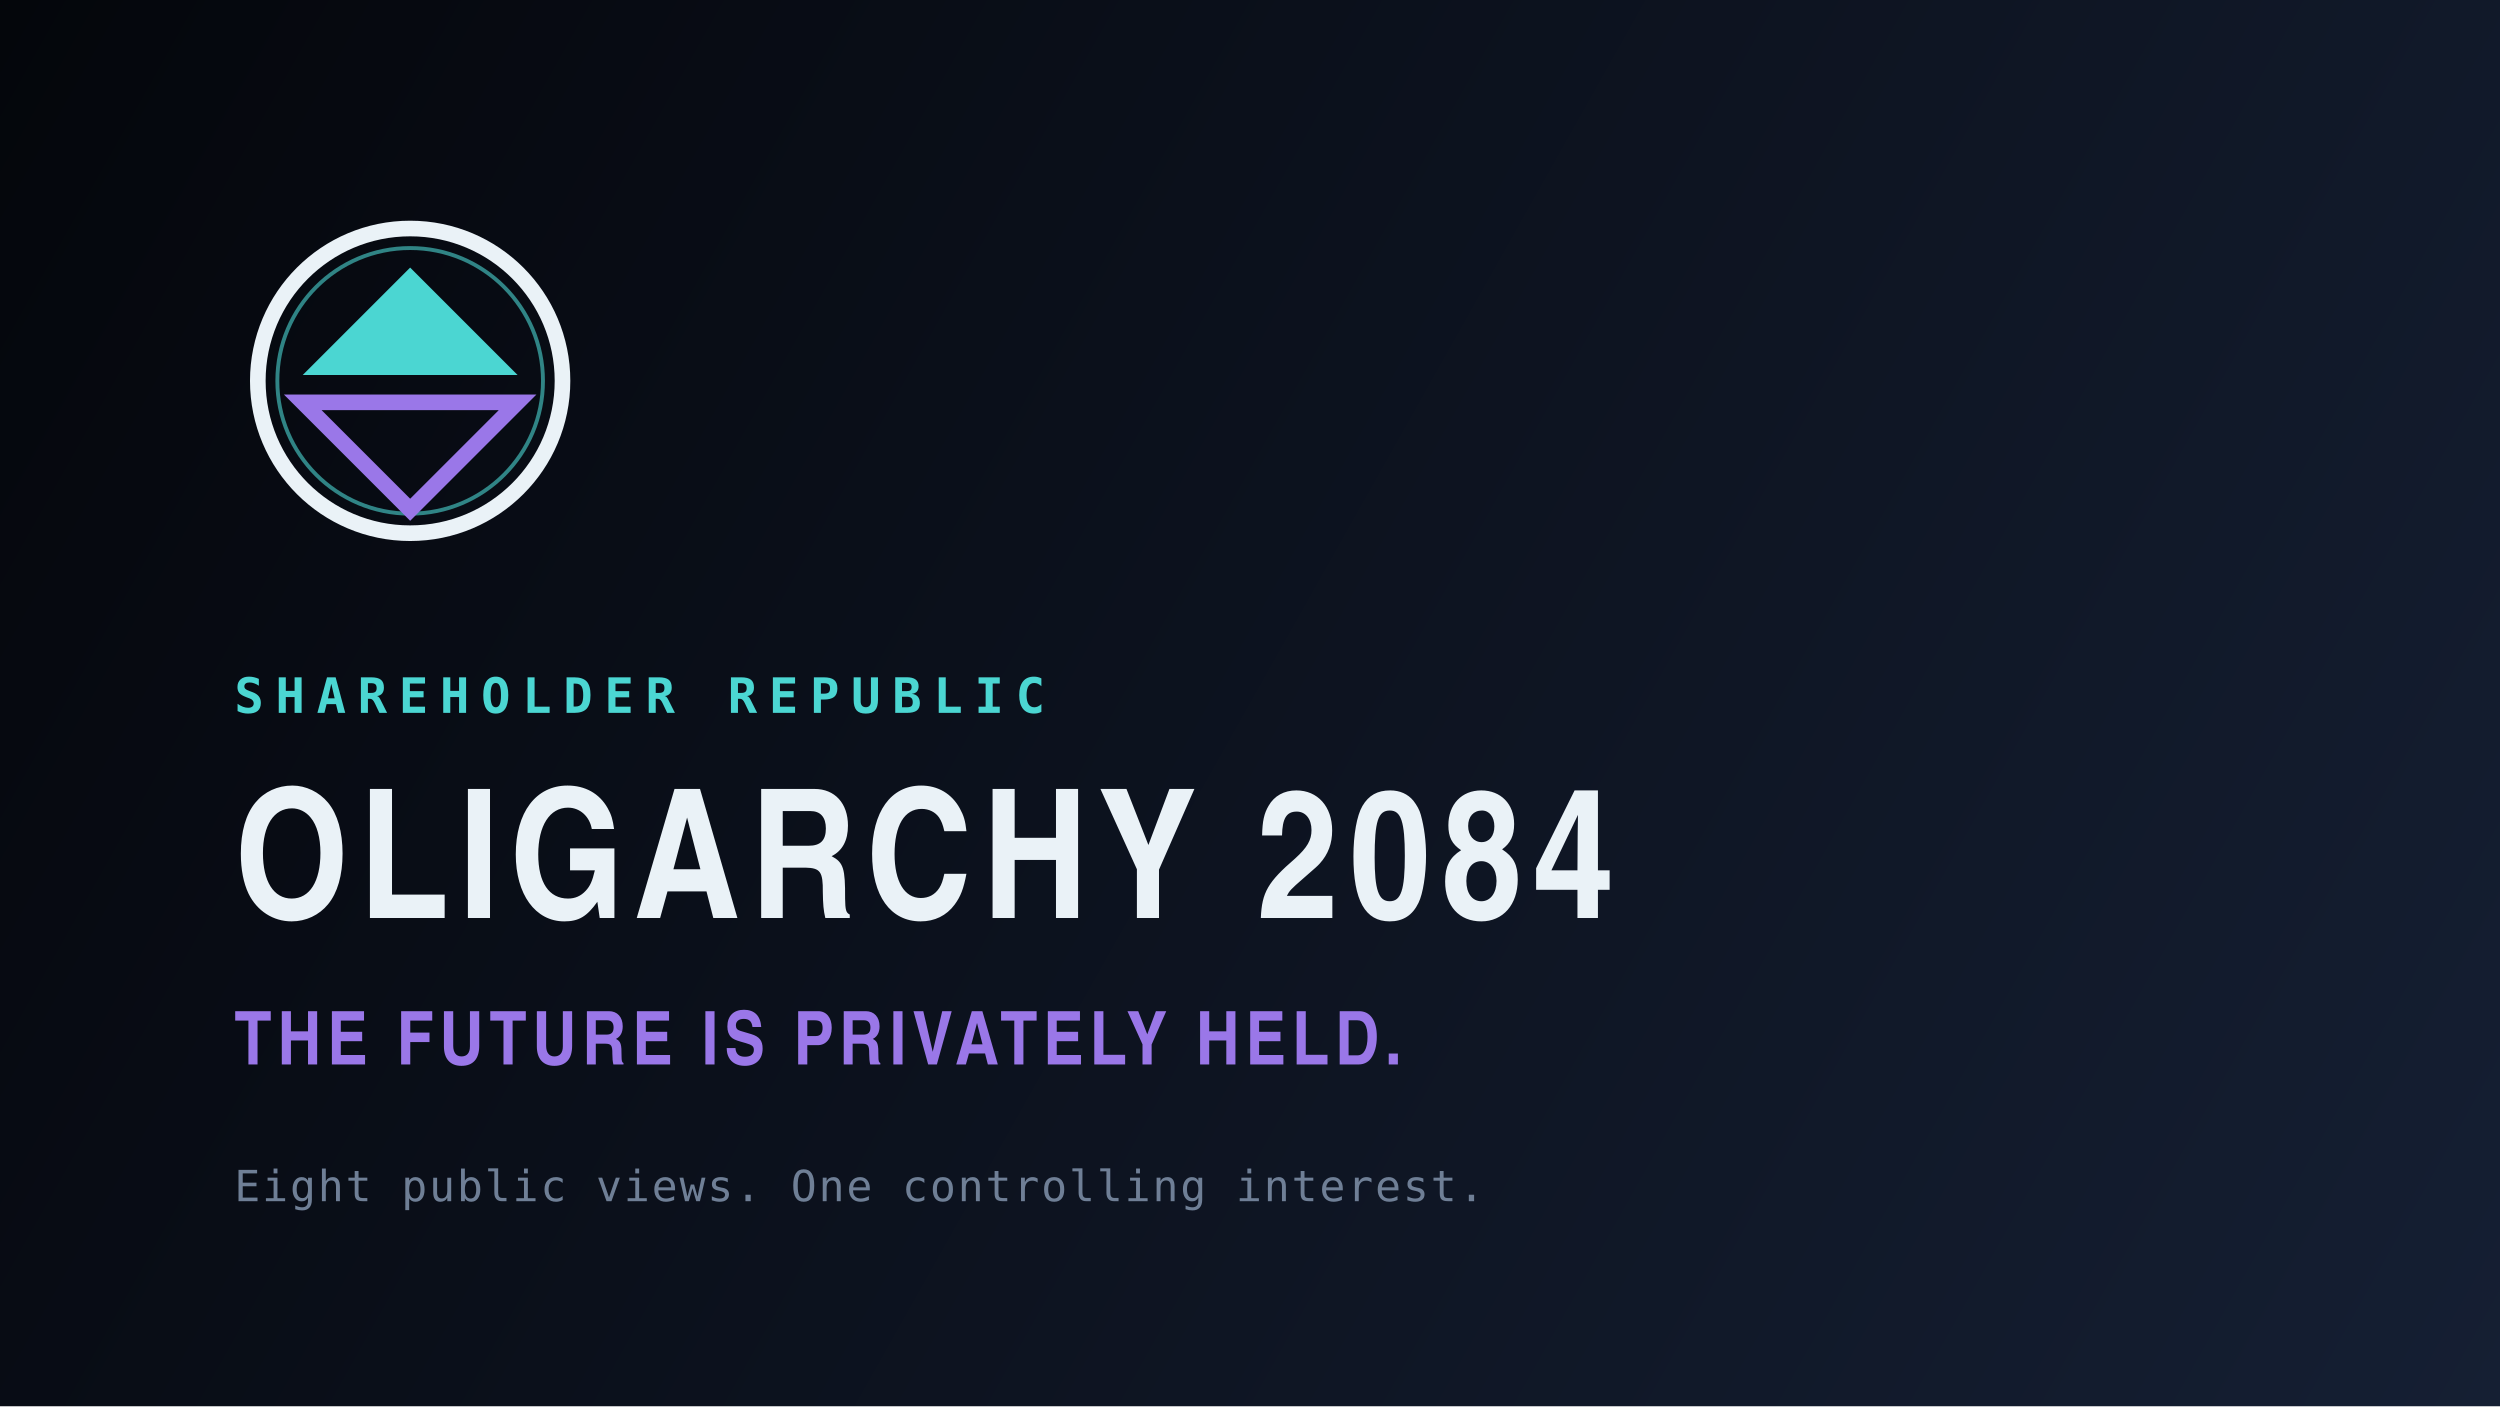
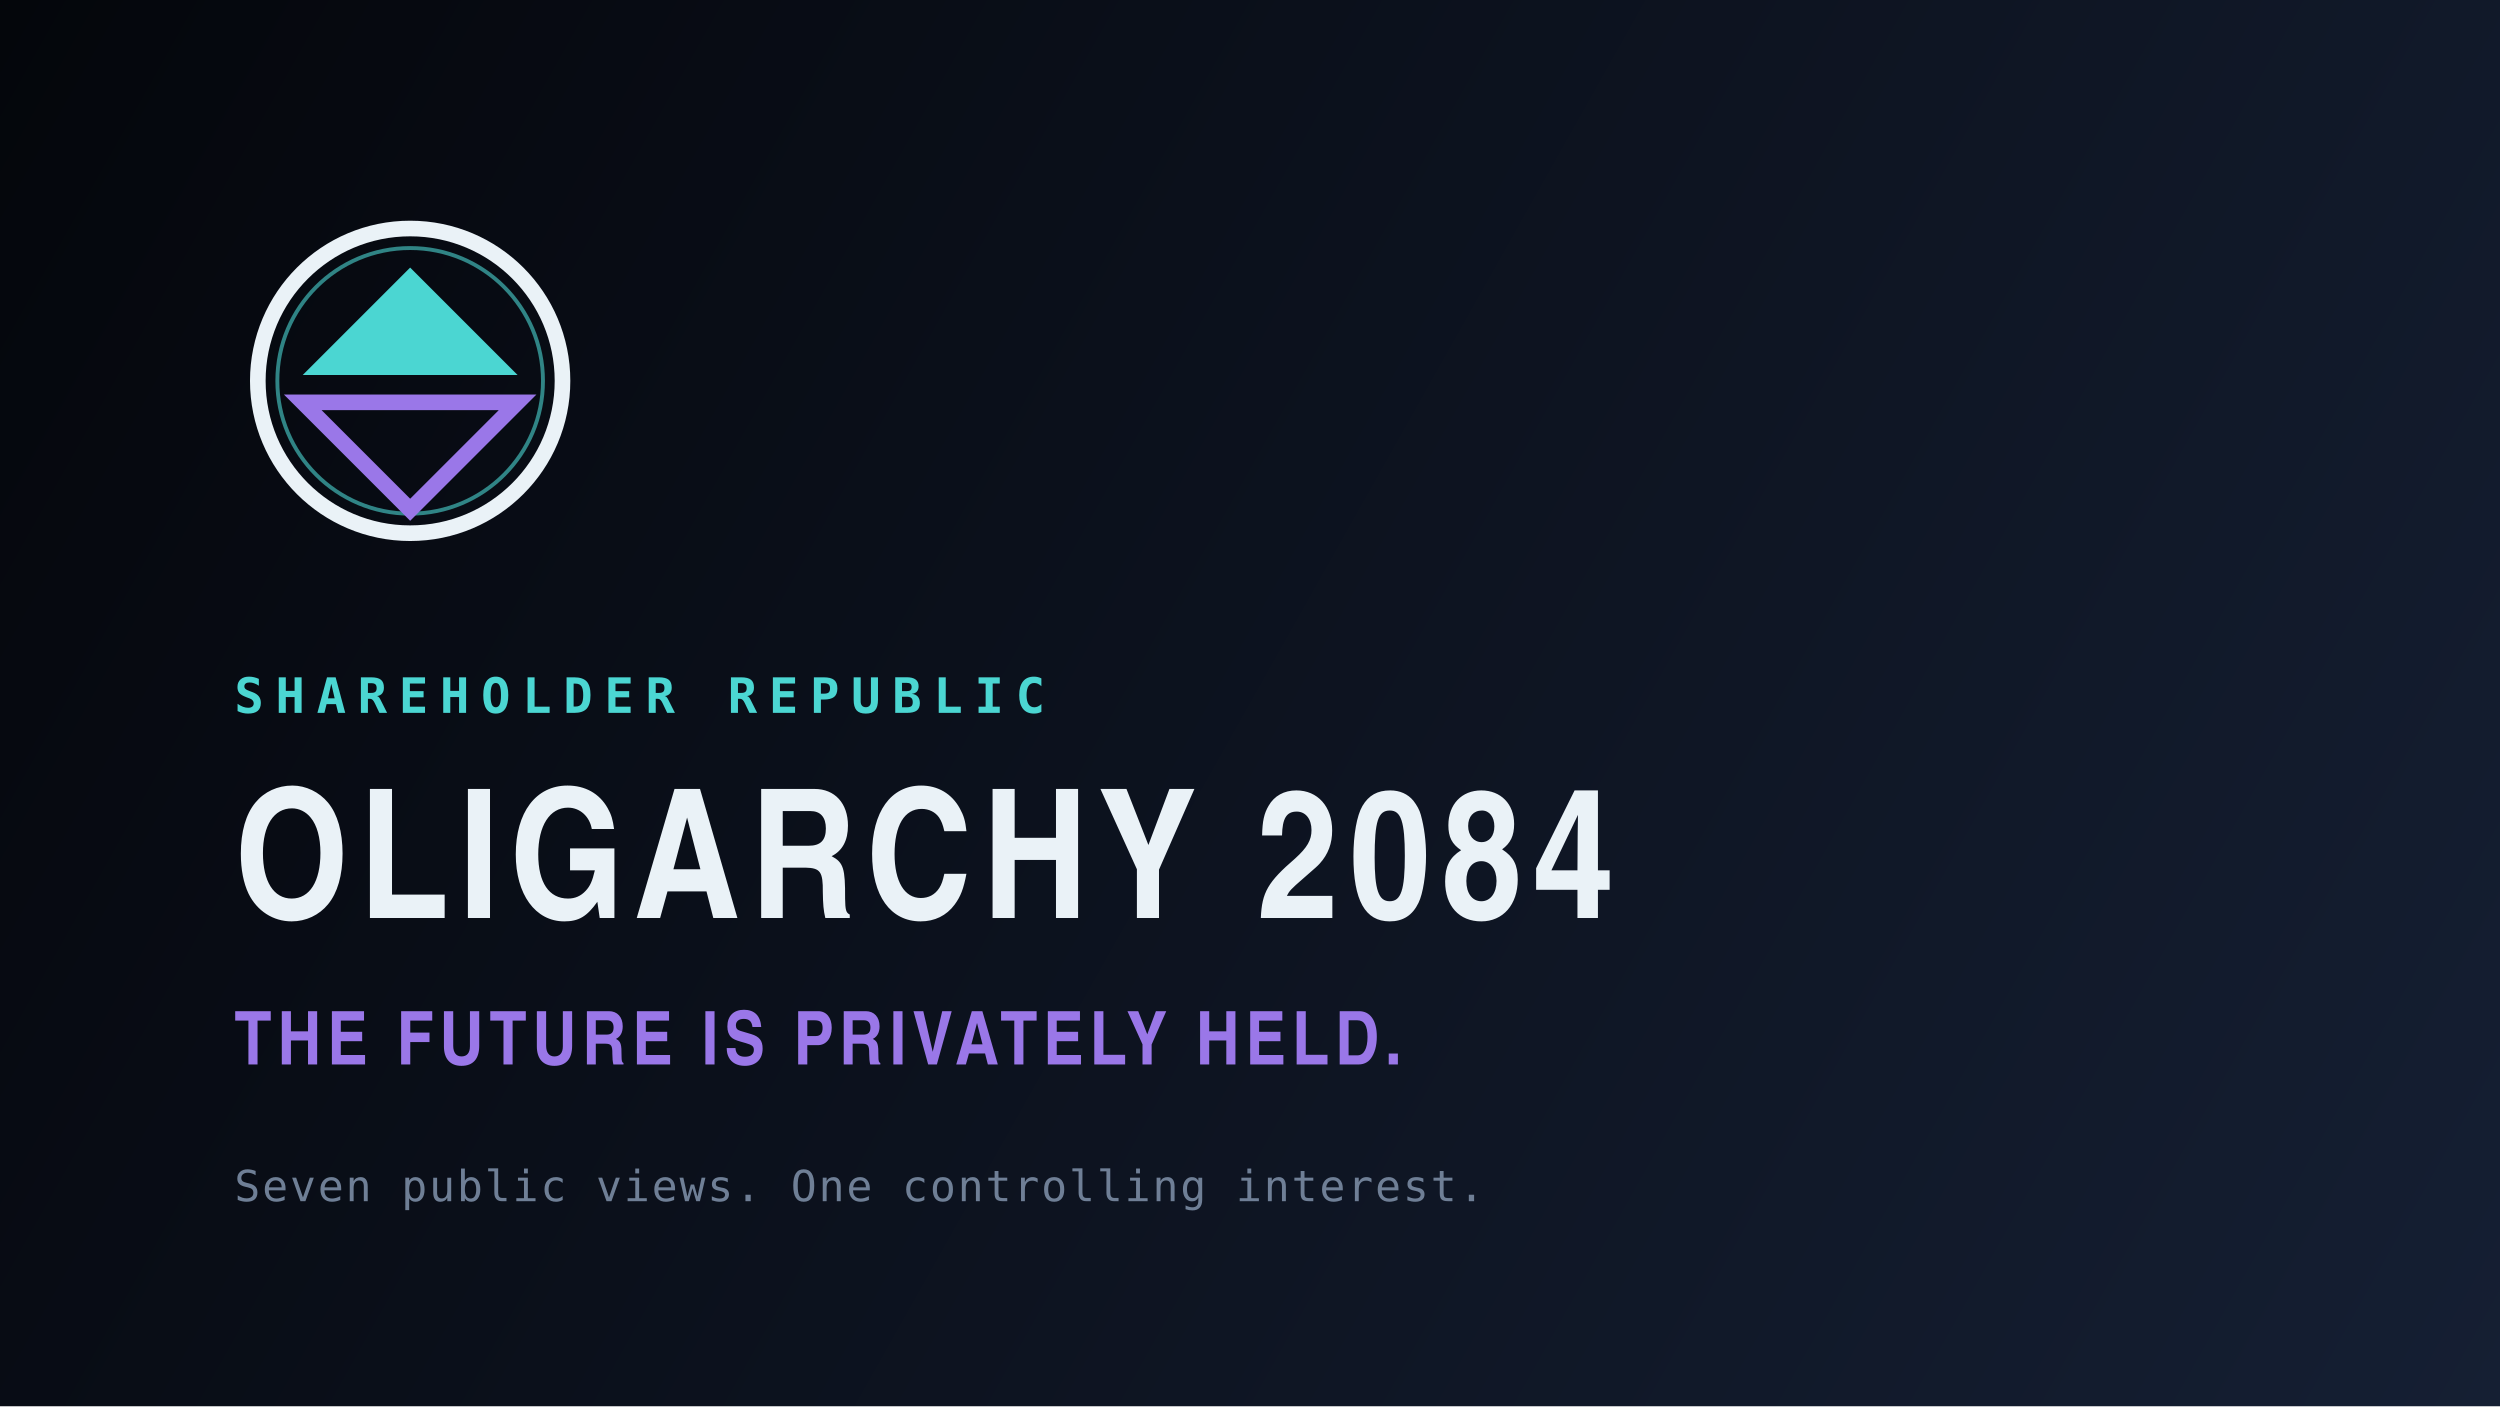
<svg xmlns="http://www.w3.org/2000/svg" width="1280" height="720" viewBox="0 0 1280 720">
  <defs>
    <linearGradient id="bg" x1="0" y1="0" x2="1280" y2="720" gradientUnits="userSpaceOnUse">
      <stop stop-color="#04060B" />
      <stop offset="1" stop-color="#151F33" />
    </linearGradient>
  </defs>
  <rect width="1280" height="720" fill="url(#bg)" />
  <g transform="translate(120 105)">
    <circle cx="90" cy="90" r="78" fill="none" stroke="#EAF2F7" stroke-width="8" />
    <circle cx="90" cy="90" r="68" fill="none" stroke="#4BD6D2" stroke-width="2" opacity="0.6" />
    <path d="M90 32 145 87H35Z" fill="#4BD6D2" />
    <path d="M35 101h110L90 156Z" fill="none" stroke="#9A77E8" stroke-width="8" />
  </g>
  <text x="120" y="365" fill="#4BD6D2" font-family="JetBrains Mono, monospace" font-size="25" font-weight="600" letter-spacing="6">SHAREHOLDER REPUBLIC</text>
  <text x="120" y="470" fill="#EAF2F7" font-family="Nimbus Sans Narrow, sans-serif" font-size="92" font-weight="700" letter-spacing="5">OLIGARCHY 2084</text>
  <text x="120" y="545" fill="#9A77E8" font-family="Nimbus Sans Narrow, sans-serif" font-size="38" font-weight="700" letter-spacing="3">THE FUTURE IS PRIVATELY HELD.</text>
-   <text x="120" y="615" fill="#6F7F96" font-family="JetBrains Mono, monospace" font-size="22" letter-spacing="1">Eight public views. One controlling interest.</text>
+   <text x="120" y="615" fill="#6F7F96" font-family="JetBrains Mono, monospace" font-size="22" letter-spacing="1">Seven public views. One controlling interest.</text>
</svg>
